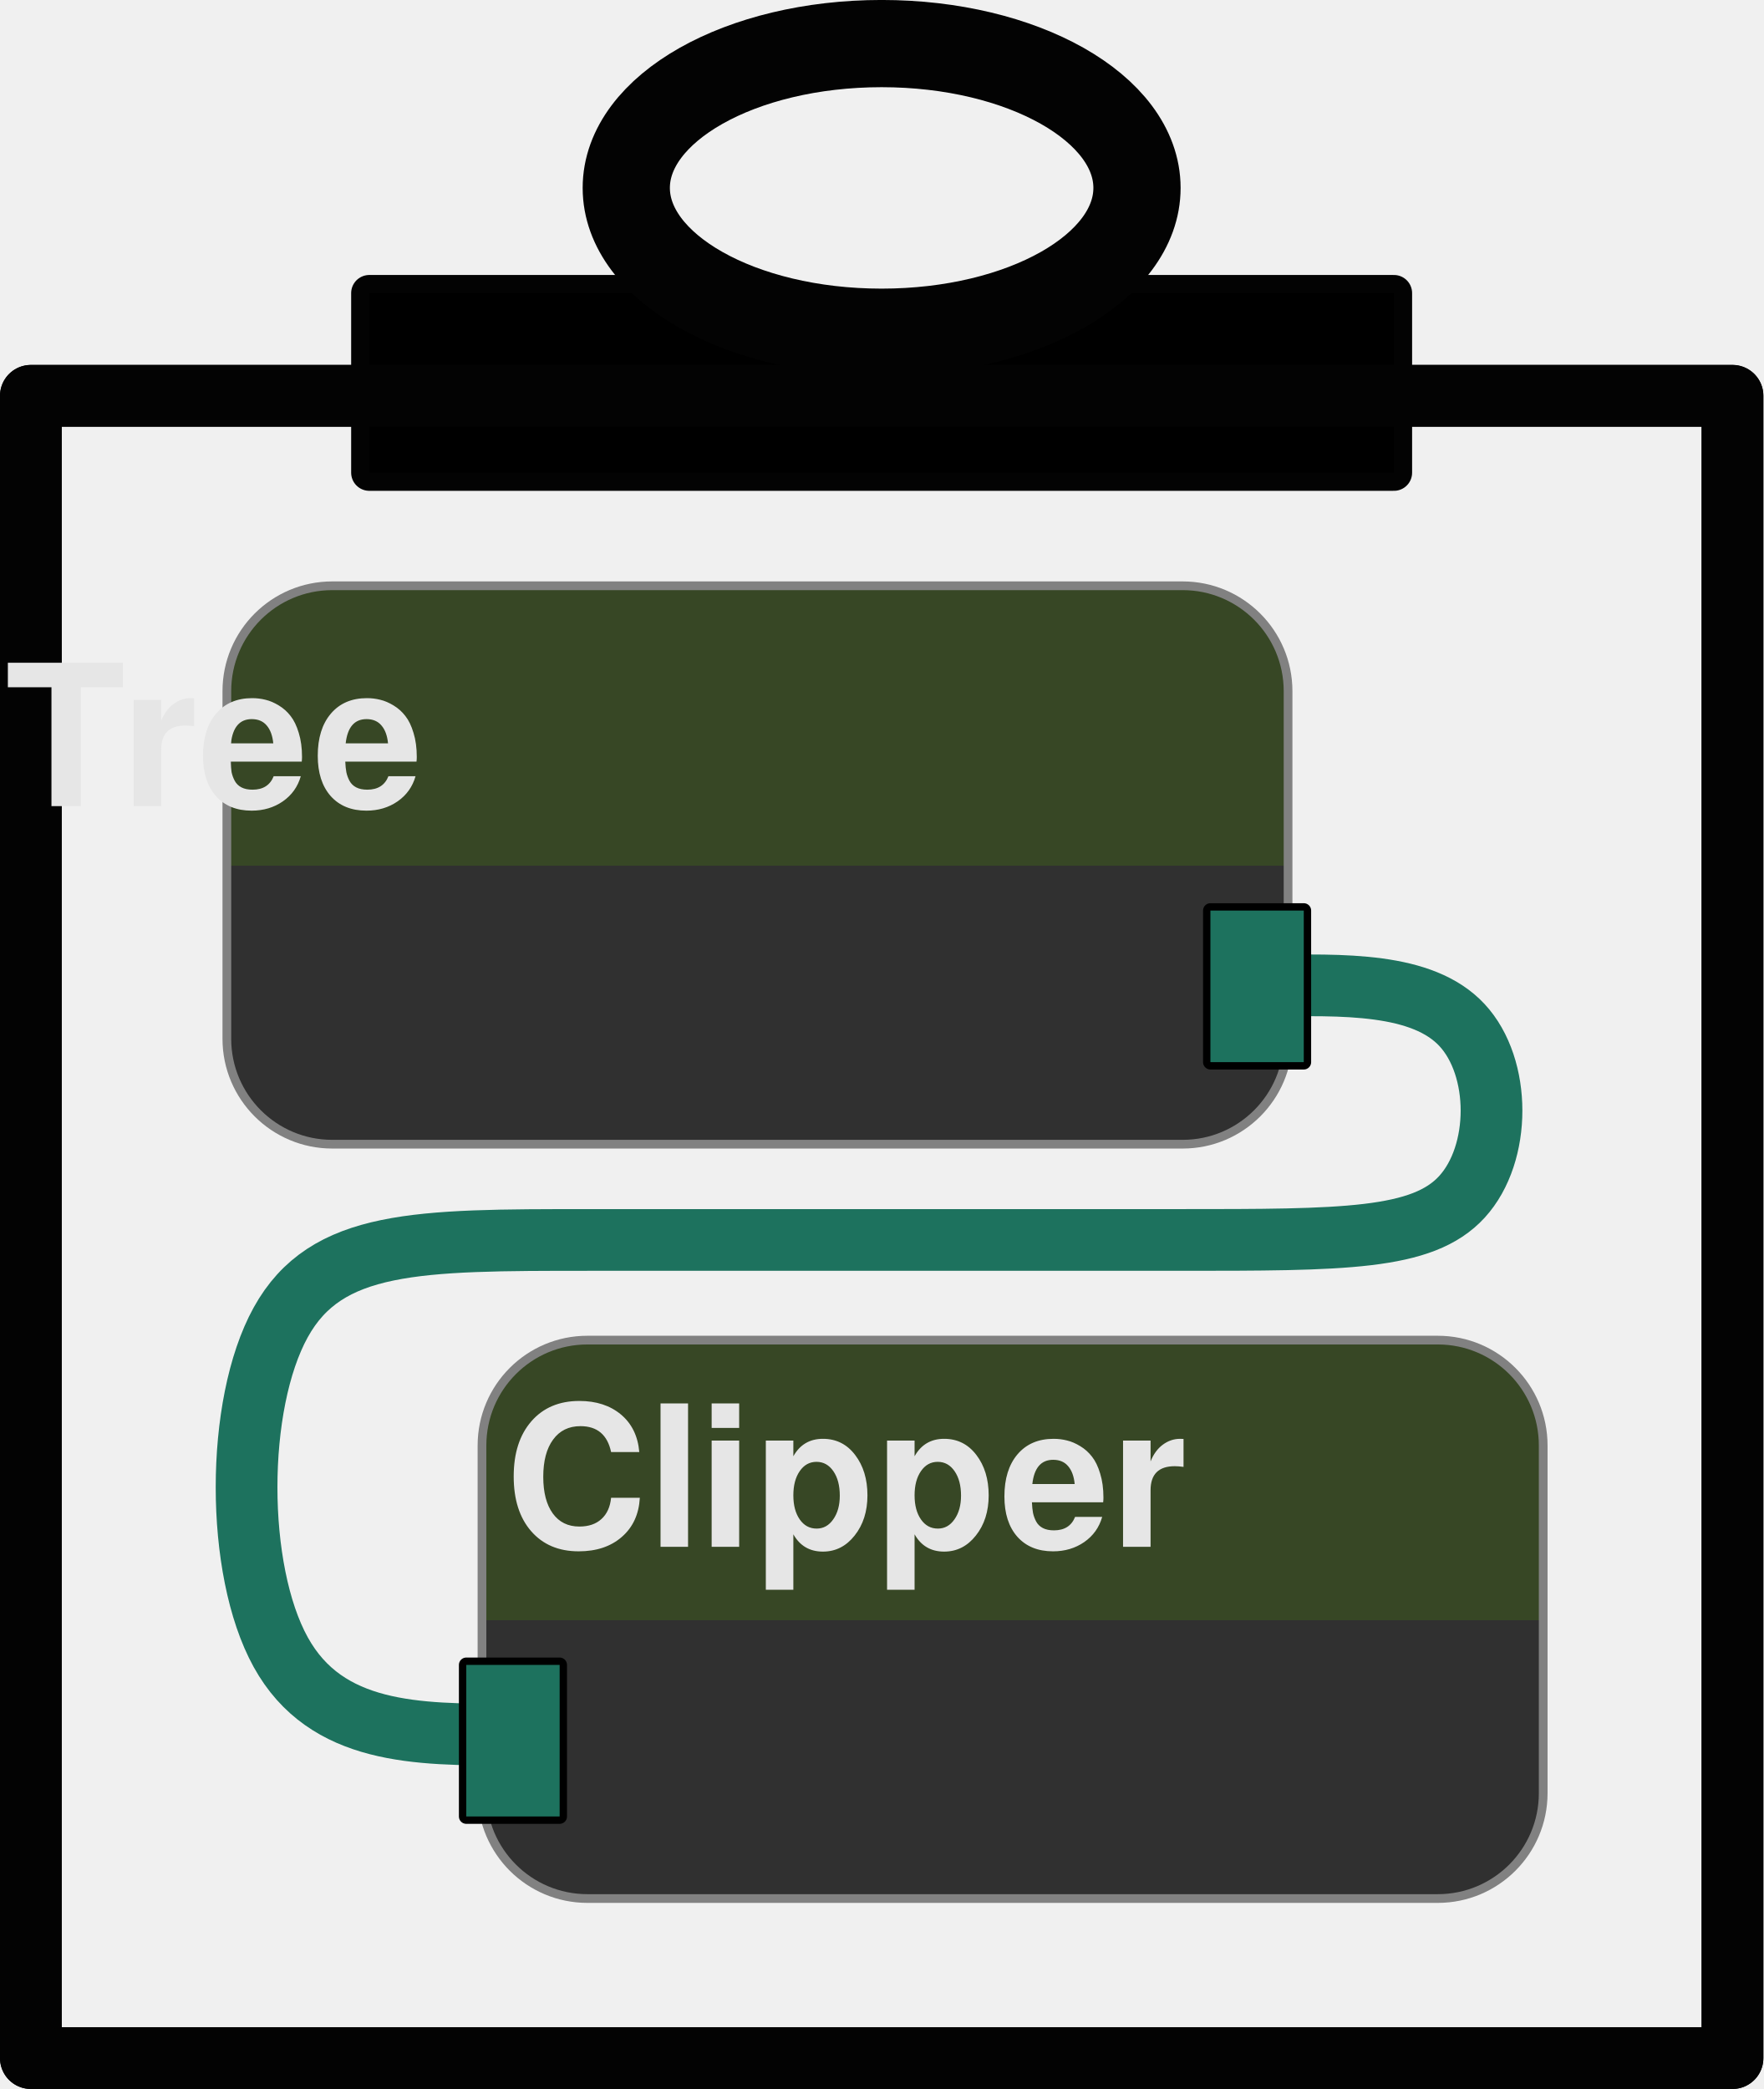
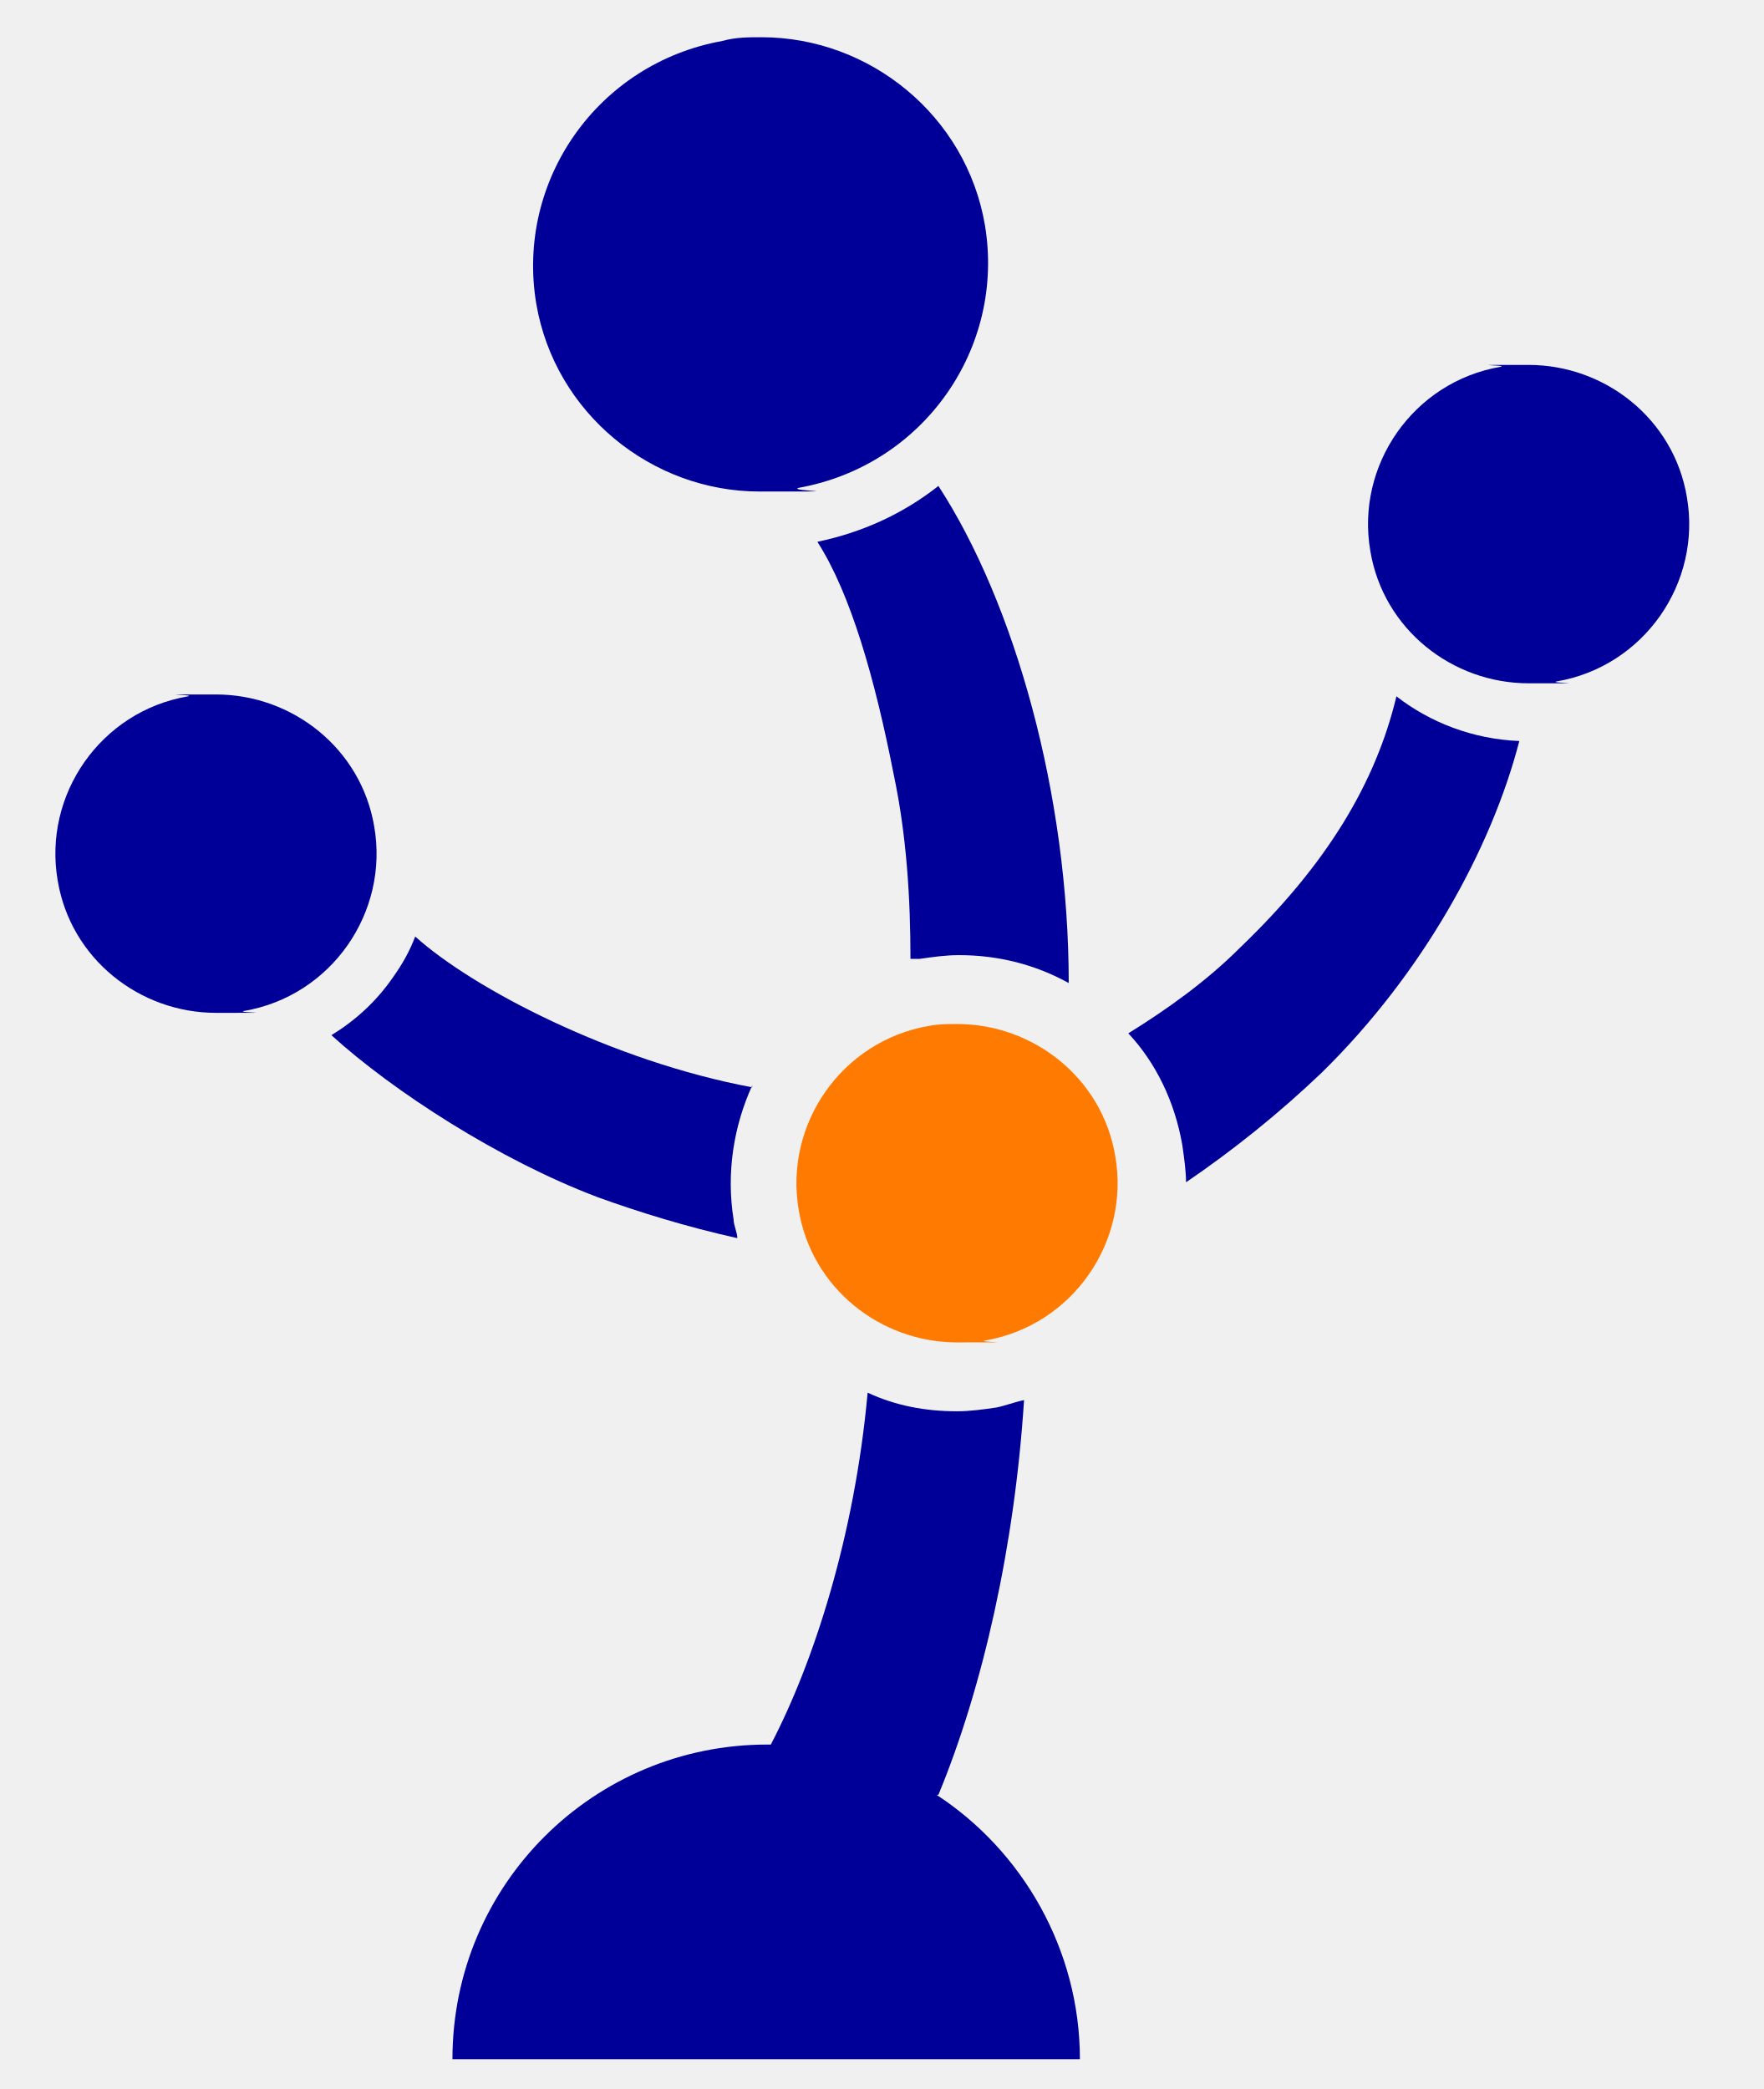
- <svg xmlns="http://www.w3.org/2000/svg" xmlns:xlink="http://www.w3.org/1999/xlink" width="33.42mm" height="39.594mm" viewBox="0 0 33.42 39.594" version="1.1" id="svg5">
-   <defs id="defs2">
-     <linearGradient id="linearGradient9350">
-       <stop style="stop-color:#374725;stop-opacity:1;" offset="0.5" id="stop9346" />
-       <stop style="stop-color:#303030;stop-opacity:1;" offset="0.5" id="stop9348" />
-     </linearGradient>
-     <linearGradient xlink:href="#linearGradient9350" id="linearGradient9352" x1="89.595" y1="86.93" x2="89.603" y2="150.991" gradientUnits="userSpaceOnUse" />
-     <linearGradient xlink:href="#linearGradient9350" id="linearGradient11414" gradientUnits="userSpaceOnUse" x1="89.595" y1="86.93" x2="89.603" y2="150.991" />
+ <svg xmlns="http://www.w3.org/2000/svg" id="svg5" version="1.1" viewBox="0 0 94.7 112.2">
+   <defs>
+     <style>
+       .cls-1 {
+         fill: none;
+       }
+ 
+       .cls-1, .cls-2, .cls-3 {
+         stroke-width: 0px;
+       }
+ 
+       .cls-2 {
+         fill: #009;
+       }
+ 
+       .cls-4 {
+         fill: #fff;
+         stroke: #06068e;
+         stroke-miterlimit: 10;
+         stroke-width: 7.6px;
+       }
+ 
+       .cls-3 {
+         fill: #ff7a00;
+       }
+     </style>
  </defs>
-   <g id="layer1" transform="translate(-2.751366,-222.6707)">
-     <g id="g1187" transform="matrix(1.89576,0,0,1.89576,-4.581091,-229.2298)">
-       <g id="g386" style="stroke:#030303;stroke-opacity:1">
-         <rect style="fill:none;fill-opacity:1;stroke:#030303;stroke-width:0.617;stroke-linecap:round;stroke-linejoin:round;stroke-dasharray:none;stroke-opacity:1;paint-order:fill markers stroke" id="rect15265" width="17.012" height="16.619" x="4.176" y="242.332" />
-         <path id="rect15475" style="fill:#000000;fill-opacity:1;stroke:#030303;stroke-width:0.363;stroke-linecap:round;stroke-linejoin:round;stroke-dasharray:none;stroke-opacity:1;paint-order:stroke fill markers" d="m 7.56,241.305 v 1.795 H 17.804 v -1.795 h -3.373 a 2.553,1.443 0 0 1 -1.748,0.392 2.553,1.443 0 0 1 -1.748,-0.392 z" />
-         <ellipse style="fill:none;fill-opacity:1;stroke:#030303;stroke-width:0.872;stroke-linecap:square;stroke-linejoin:round;stroke-dasharray:none;stroke-opacity:1;paint-order:markers fill stroke" id="path15529-6" cx="12.682" cy="240.253" rx="2.553" ry="1.443" />
-         <rect style="fill:none;fill-opacity:1;stroke:#030303;stroke-width:0.617;stroke-linecap:round;stroke-linejoin:round;stroke-dasharray:none;stroke-opacity:1;paint-order:fill markers stroke" id="rect1381" width="17.012" height="16.62" x="4.177" y="242.331" />
-       </g>
-       <g id="g11864" transform="matrix(0.08715586,0,0,0.08715586,4.246759,238.3743)">
-         <path style="fill:none;fill-opacity:1;stroke:#1d725e;stroke-width:7.079;stroke-linecap:square;stroke-linejoin:round;stroke-dasharray:none;stroke-opacity:1;paint-order:fill markers stroke" d="m 57.824,218.612 c -10.442,-0.003 -20.883,-0.006 -26.104,-9.464 -5.221,-9.458 -5.221,-28.37 -2e-6,-37.826 5.221,-9.457 15.662,-9.457 35.35,-9.457 19.688,0 48.621,0 67.608,0 18.987,0 28.025,0 32.544,-4.95 4.519,-4.95 4.519,-14.848 -1e-5,-19.704 -4.519,-4.856 -13.558,-4.668 -22.597,-4.48" id="path11580" transform="translate(-3.868058,-19.62681)" />
-         <g id="g11769">
-           <g id="g11358" transform="translate(-7.032719,-19.62681)">
-             <rect style="fill:url(#linearGradient9352);fill-opacity:1;stroke:#818181;stroke-width:2;stroke-linecap:round;stroke-linejoin:round;stroke-dasharray:none;stroke-opacity:1;paint-order:stroke markers fill" id="rect234" width="120.731" height="63.057" x="29.207" y="87.323" ry="11.589" />
-             <rect style="fill:#1d725e;fill-opacity:1;stroke:#000000;stroke-width:1.69;stroke-linecap:round;stroke-linejoin:round;stroke-dasharray:none;stroke-opacity:1;paint-order:stroke markers fill" id="rect8901" width="10.709" height="17.386" x="141.531" y="124.081" />
-           </g>
-           <text xml:space="preserve" style="font-style:normal;font-variant:normal;font-weight:600;font-stretch:normal;font-size:22.578px;font-family:FreeSans;-inkscape-font-specification:'FreeSans, Semi-Bold';font-variant-ligatures:normal;font-variant-caps:normal;font-variant-numeric:normal;font-variant-east-asian:normal;text-align:center;text-anchor:middle;fill:#e6e6e6;fill-opacity:1;stroke:none;stroke-width:5.292;stroke-linecap:round;stroke-linejoin:round;stroke-dasharray:none;stroke-opacity:1;paint-order:stroke markers fill" x="54.639" y="92.478" id="text6457">
-             <tspan id="tspan6455" style="font-style:normal;font-variant:normal;font-weight:600;font-stretch:normal;font-size:22.578px;font-family:FreeSans;-inkscape-font-specification:'FreeSans, Semi-Bold';font-variant-ligatures:normal;font-variant-caps:normal;font-variant-numeric:normal;font-variant-east-asian:normal;fill:#e6e6e6;fill-opacity:1;stroke-width:5.292;stroke-dasharray:none" x="54.639" y="92.478">Tree</tspan>
-           </text>
-         </g>
-         <g id="g11759">
-           <rect style="fill:url(#linearGradient11414);fill-opacity:1;stroke:#818181;stroke-width:2;stroke-linecap:round;stroke-linejoin:round;stroke-dasharray:none;stroke-opacity:1;paint-order:stroke markers fill" id="rect234-3" width="120.731" height="63.057" x="29.207" y="87.323" ry="11.589" transform="matrix(-1,0,0,1,201.3786,66.90492)" />
-           <text xml:space="preserve" style="font-style:normal;font-variant:normal;font-weight:600;font-stretch:normal;font-size:22.578px;font-family:FreeSans;-inkscape-font-specification:'FreeSans, Semi-Bold';font-variant-ligatures:normal;font-variant-caps:normal;font-variant-numeric:normal;font-variant-east-asian:normal;text-align:center;text-anchor:middle;fill:#e6e6e6;fill-opacity:1;stroke:none;stroke-width:5.292;stroke-linecap:round;stroke-linejoin:round;stroke-dasharray:none;stroke-opacity:1;paint-order:stroke markers fill" x="127.288" y="177.443" id="text6457-3">
-             <tspan id="tspan6455-1" style="font-style:normal;font-variant:normal;font-weight:600;font-stretch:normal;font-size:22.578px;font-family:FreeSans;-inkscape-font-specification:'FreeSans, Semi-Bold';font-variant-ligatures:normal;font-variant-caps:normal;font-variant-numeric:normal;font-variant-east-asian:normal;fill:#e6e6e6;fill-opacity:1;stroke-width:5.292;stroke-dasharray:none" x="127.288" y="177.443">Clipper</tspan>
-           </text>
-           <rect style="fill:#1d725e;fill-opacity:1;stroke:#000000;stroke-width:1.69;stroke-linecap:round;stroke-linejoin:round;stroke-dasharray:none;stroke-opacity:1;paint-order:stroke markers fill" id="rect8901-6" width="10.709" height="17.386" x="141.531" y="124.081" transform="matrix(-1,0,0,1,201.3786,66.90492)" />
-         </g>
-       </g>
+   <g id="_defs" data-name="&amp;lt;defs">
+     </g>
+   <path class="cls-4" d="M22.9,49.7" />
+   <path class="cls-4" d="M43.7,64.4" />
+   <g>
+     <path class="cls-3" d="M59.9,62.1c-.7-4.2-4.4-7.1-8.5-7.1-.5,0-1,0-1.5.1-4.7.8-7.8,5.3-7,9.9.7,4.2,4.4,7.1,8.5,7.1s1,0,1.5-.1c4.7-.8,7.8-5.3,7-9.9Z" />
+     <path class="cls-2" d="M50.4,96.4c2.4-5.8,4.1-13.4,4.6-21.2-.5.1-1,.3-1.5.4-.7.1-1.4.2-2.1.2-1.7,0-3.3-.3-4.8-1-.7,7.7-2.9,14.5-5.2,18.9,0,0-.1,0-.2,0-9.3,0-16.9,7.5-16.9,16.9h33.7c0-5.9-3.1-11.2-7.7-14.2Z" />
+   </g>
+   <g>
+     <path class="cls-2" d="M20.1,44.4c-.7-4.2-4.4-7.1-8.5-7.1s-1,0-1.5.1c-4.7.8-7.8,5.3-7,9.9.7,4.2,4.4,7.1,8.5,7.1s1,0,1.5-.1c4.7-.8,7.8-5.3,7-9.9Z" />
+     <g>
+       <path class="cls-1" d="M20.1,44.4c-.7-4.2-4.4-7.1-8.5-7.1s-1,0-1.5.1c-4.7.8-7.8,5.3-7,9.9.7,4.2,4.4,7.1,8.5,7.1s1,0,1.5-.1c4.7-.8,7.8-5.3,7-9.9Z" />
+       <path class="cls-2" d="M40.4,58.4c-7.5-1.4-15-5.3-18.1-8.1-.3.8-.7,1.5-1.2,2.2-.9,1.3-2,2.3-3.3,3.1,3.3,3,9,6.7,14.3,8.7,2.2.8,4.8,1.6,7.5,2.2,0-.3-.2-.7-.2-1-.4-2.5,0-5,1-7.2Z" />
+     </g>
+   </g>
+   <g>
+     <path class="cls-2" d="M52.9,12.1c-1-5.9-6.2-10.1-12-10.1-.7,0-1.4,0-2.1.2-6.7,1.2-11.1,7.5-10,14.1,1,5.9,6.2,10.1,12,10.1s1.4,0,2.1-.2c6.7-1.2,11.1-7.5,10-14.1Z" />
+     <g>
+       <path class="cls-1" d="M43.9,26.1l3.4-3.6c.4.4.8.8,1.2,1.3,3.3-2.7,5.1-7,4.3-11.5-1-5.9-6.2-10.1-12-10.1-.7,0-1.4,0-2.1.2-6.7,1.2-11.1,7.5-10,14.1,1,5.9,6.2,10.1,12,10.1s1.4,0,2.1-.2c.3,0,.7-.1,1-.2Z" />
+       <path class="cls-2" d="M50.4,26.1c-1.9,1.5-4.1,2.5-6.5,3,1.8,2.8,3.1,7.4,4.1,12.5.7,3.3.9,6.7.9,9.9.2,0,.3,0,.5,0,.7-.1,1.4-.2,2.1-.2h0c2.1,0,4.1.5,5.9,1.5,0-10.1-2.9-20.4-7-26.7Z" />
+     </g>
+   </g>
+   <g>
+     <path class="cls-2" d="M90.6,26.7c-.7-4.2-4.4-7.1-8.5-7.1s-1,0-1.5.1c-4.7.8-7.8,5.3-7,9.9.7,4.2,4.4,7.1,8.5,7.1s1,0,1.5-.1c4.7-.8,7.8-5.3,7-9.9Z" />
+     <g>
+       <path class="cls-1" d="M82.1,19.6c-.5,0-1,0-1.5.1-4.7.8-7.8,5.3-7,9.9.7,4.2,4.4,7.1,8.5,7.1s1,0,1.5-.1c4.7-.8,7.8-5.3,7-9.9-.7-4.2-4.4-7.1-8.5-7.1Z" />
+       <path class="cls-2" d="M66.6,50.9c-1.8,1.8-3.9,3.3-6,4.6,1.5,1.6,2.5,3.7,2.9,6,.1.7.2,1.4.2,2,2.5-1.7,5-3.7,7.3-5.9,5.4-5.3,9.1-12,10.6-17.8-2.5-.1-4.8-1-6.6-2.4-1.1,4.6-3.7,9-8.4,13.5Z" />
    </g>
  </g>
</svg>
